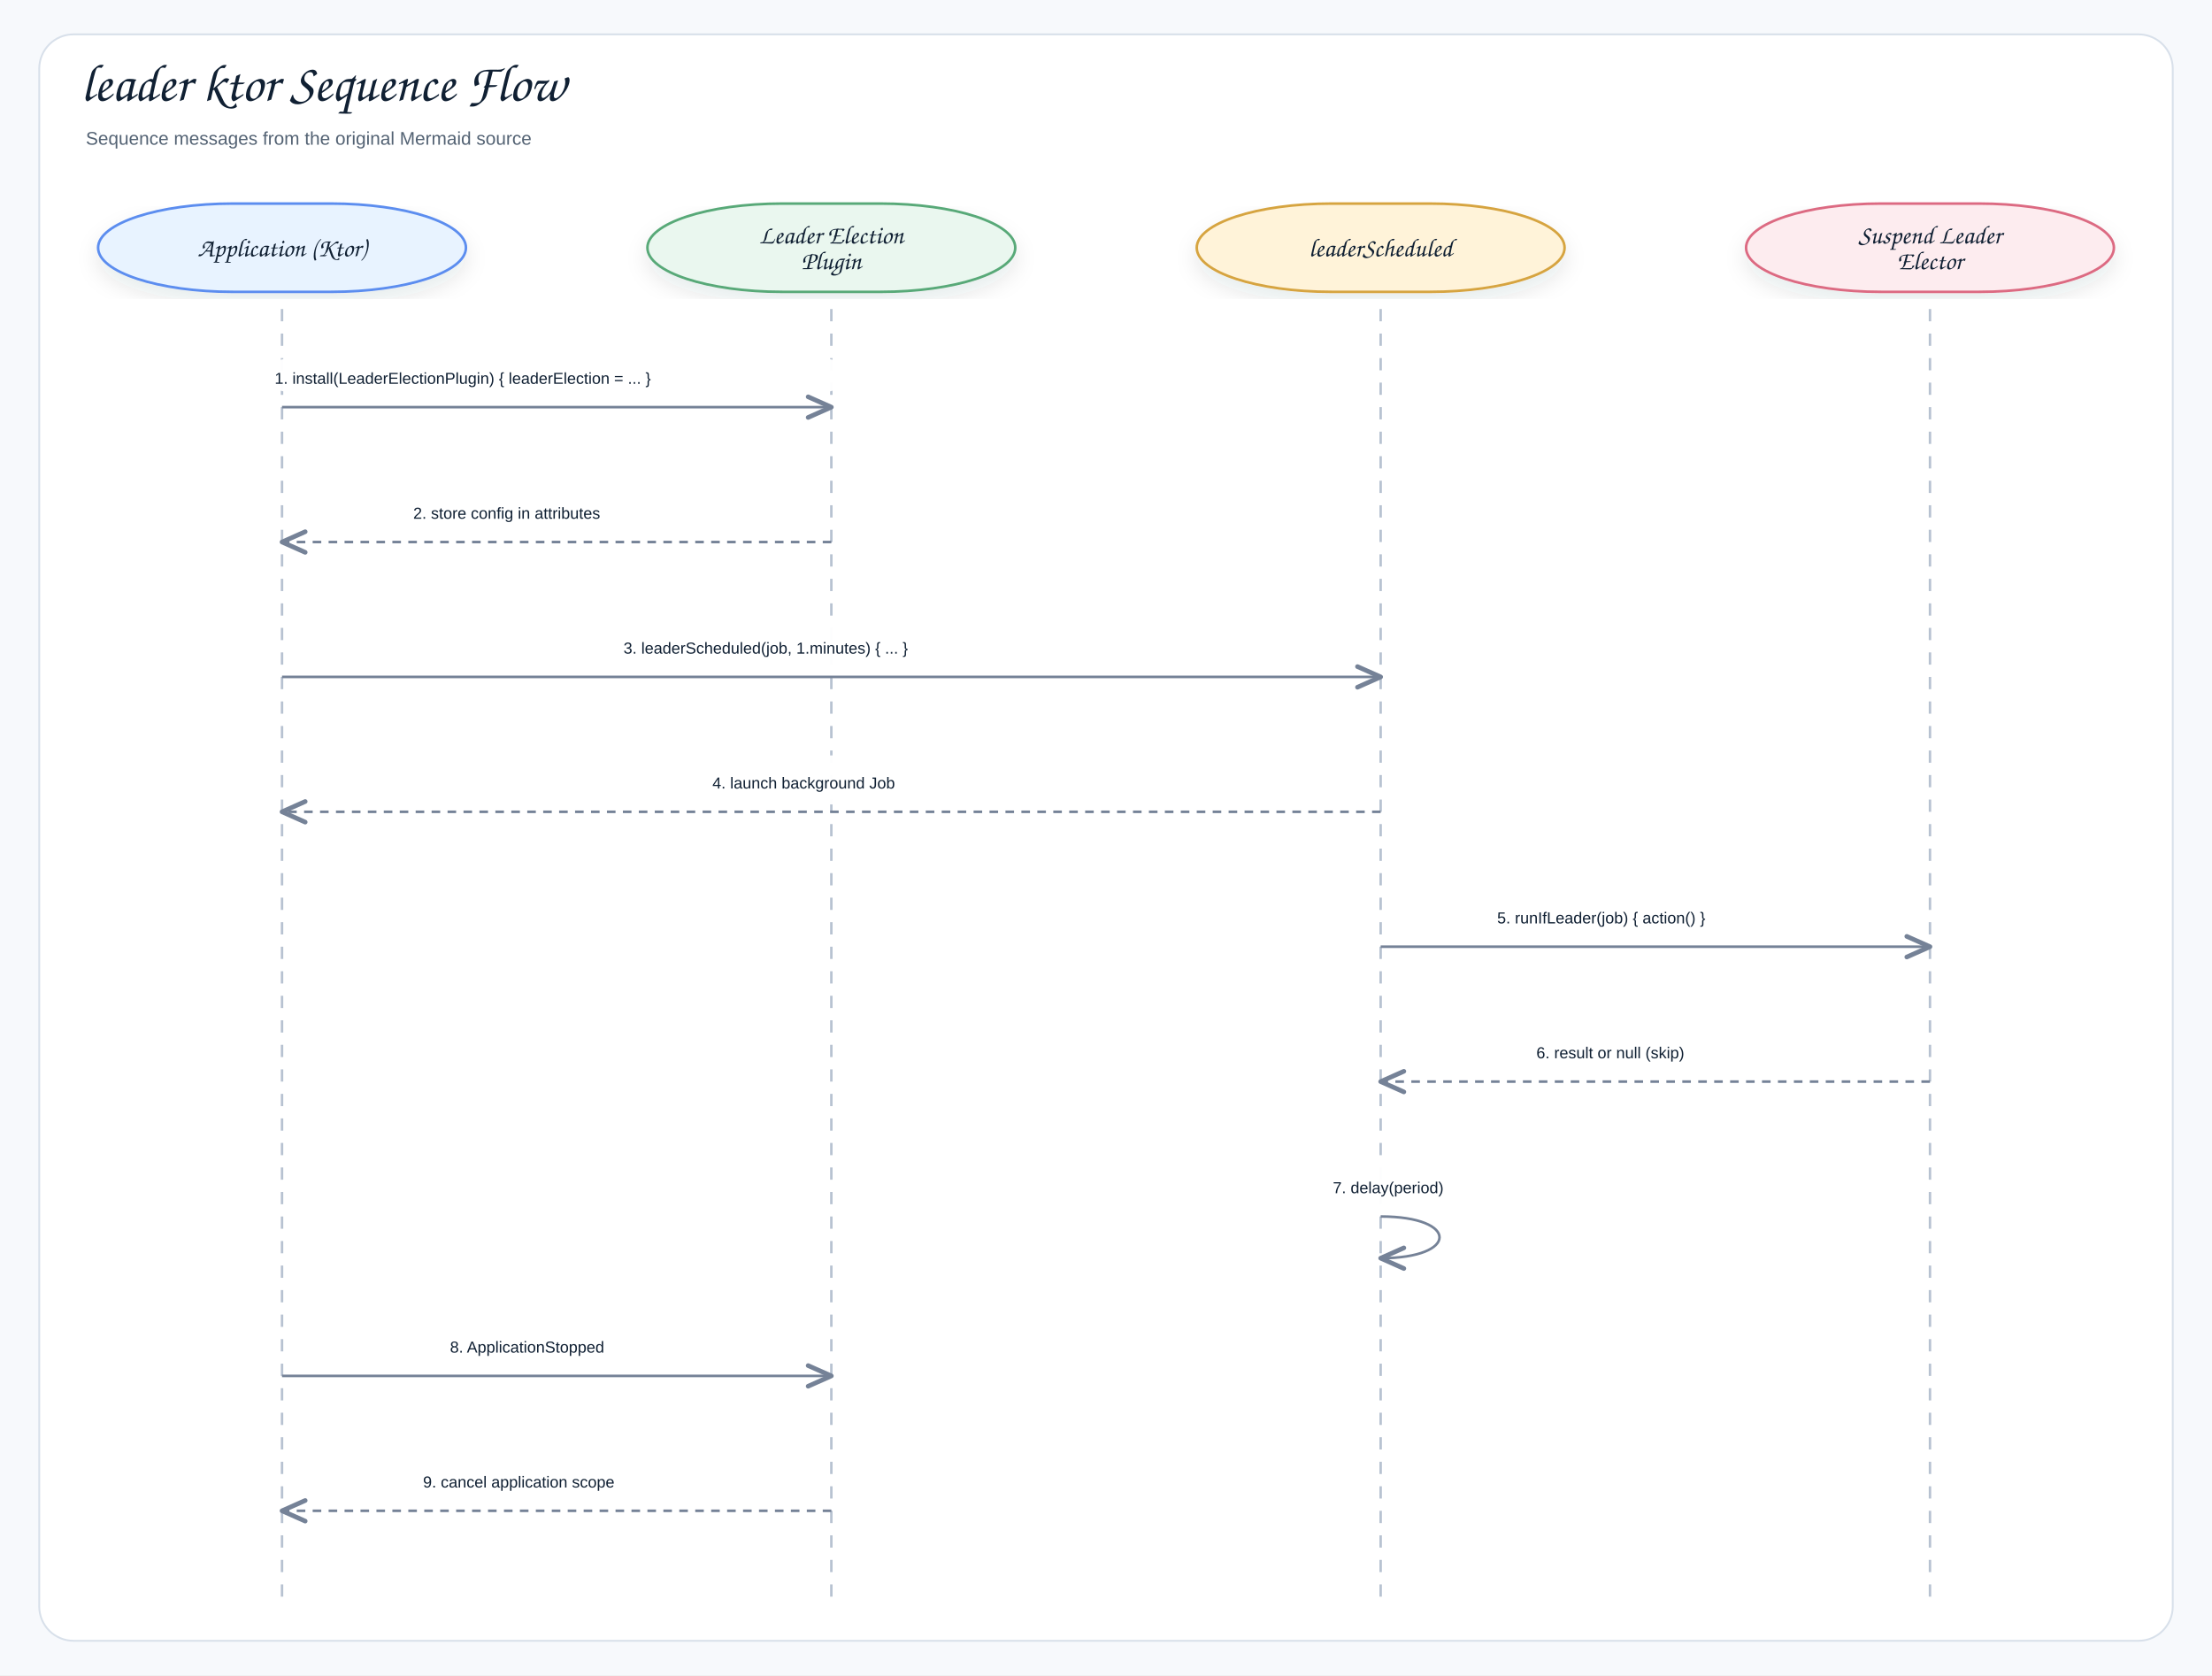
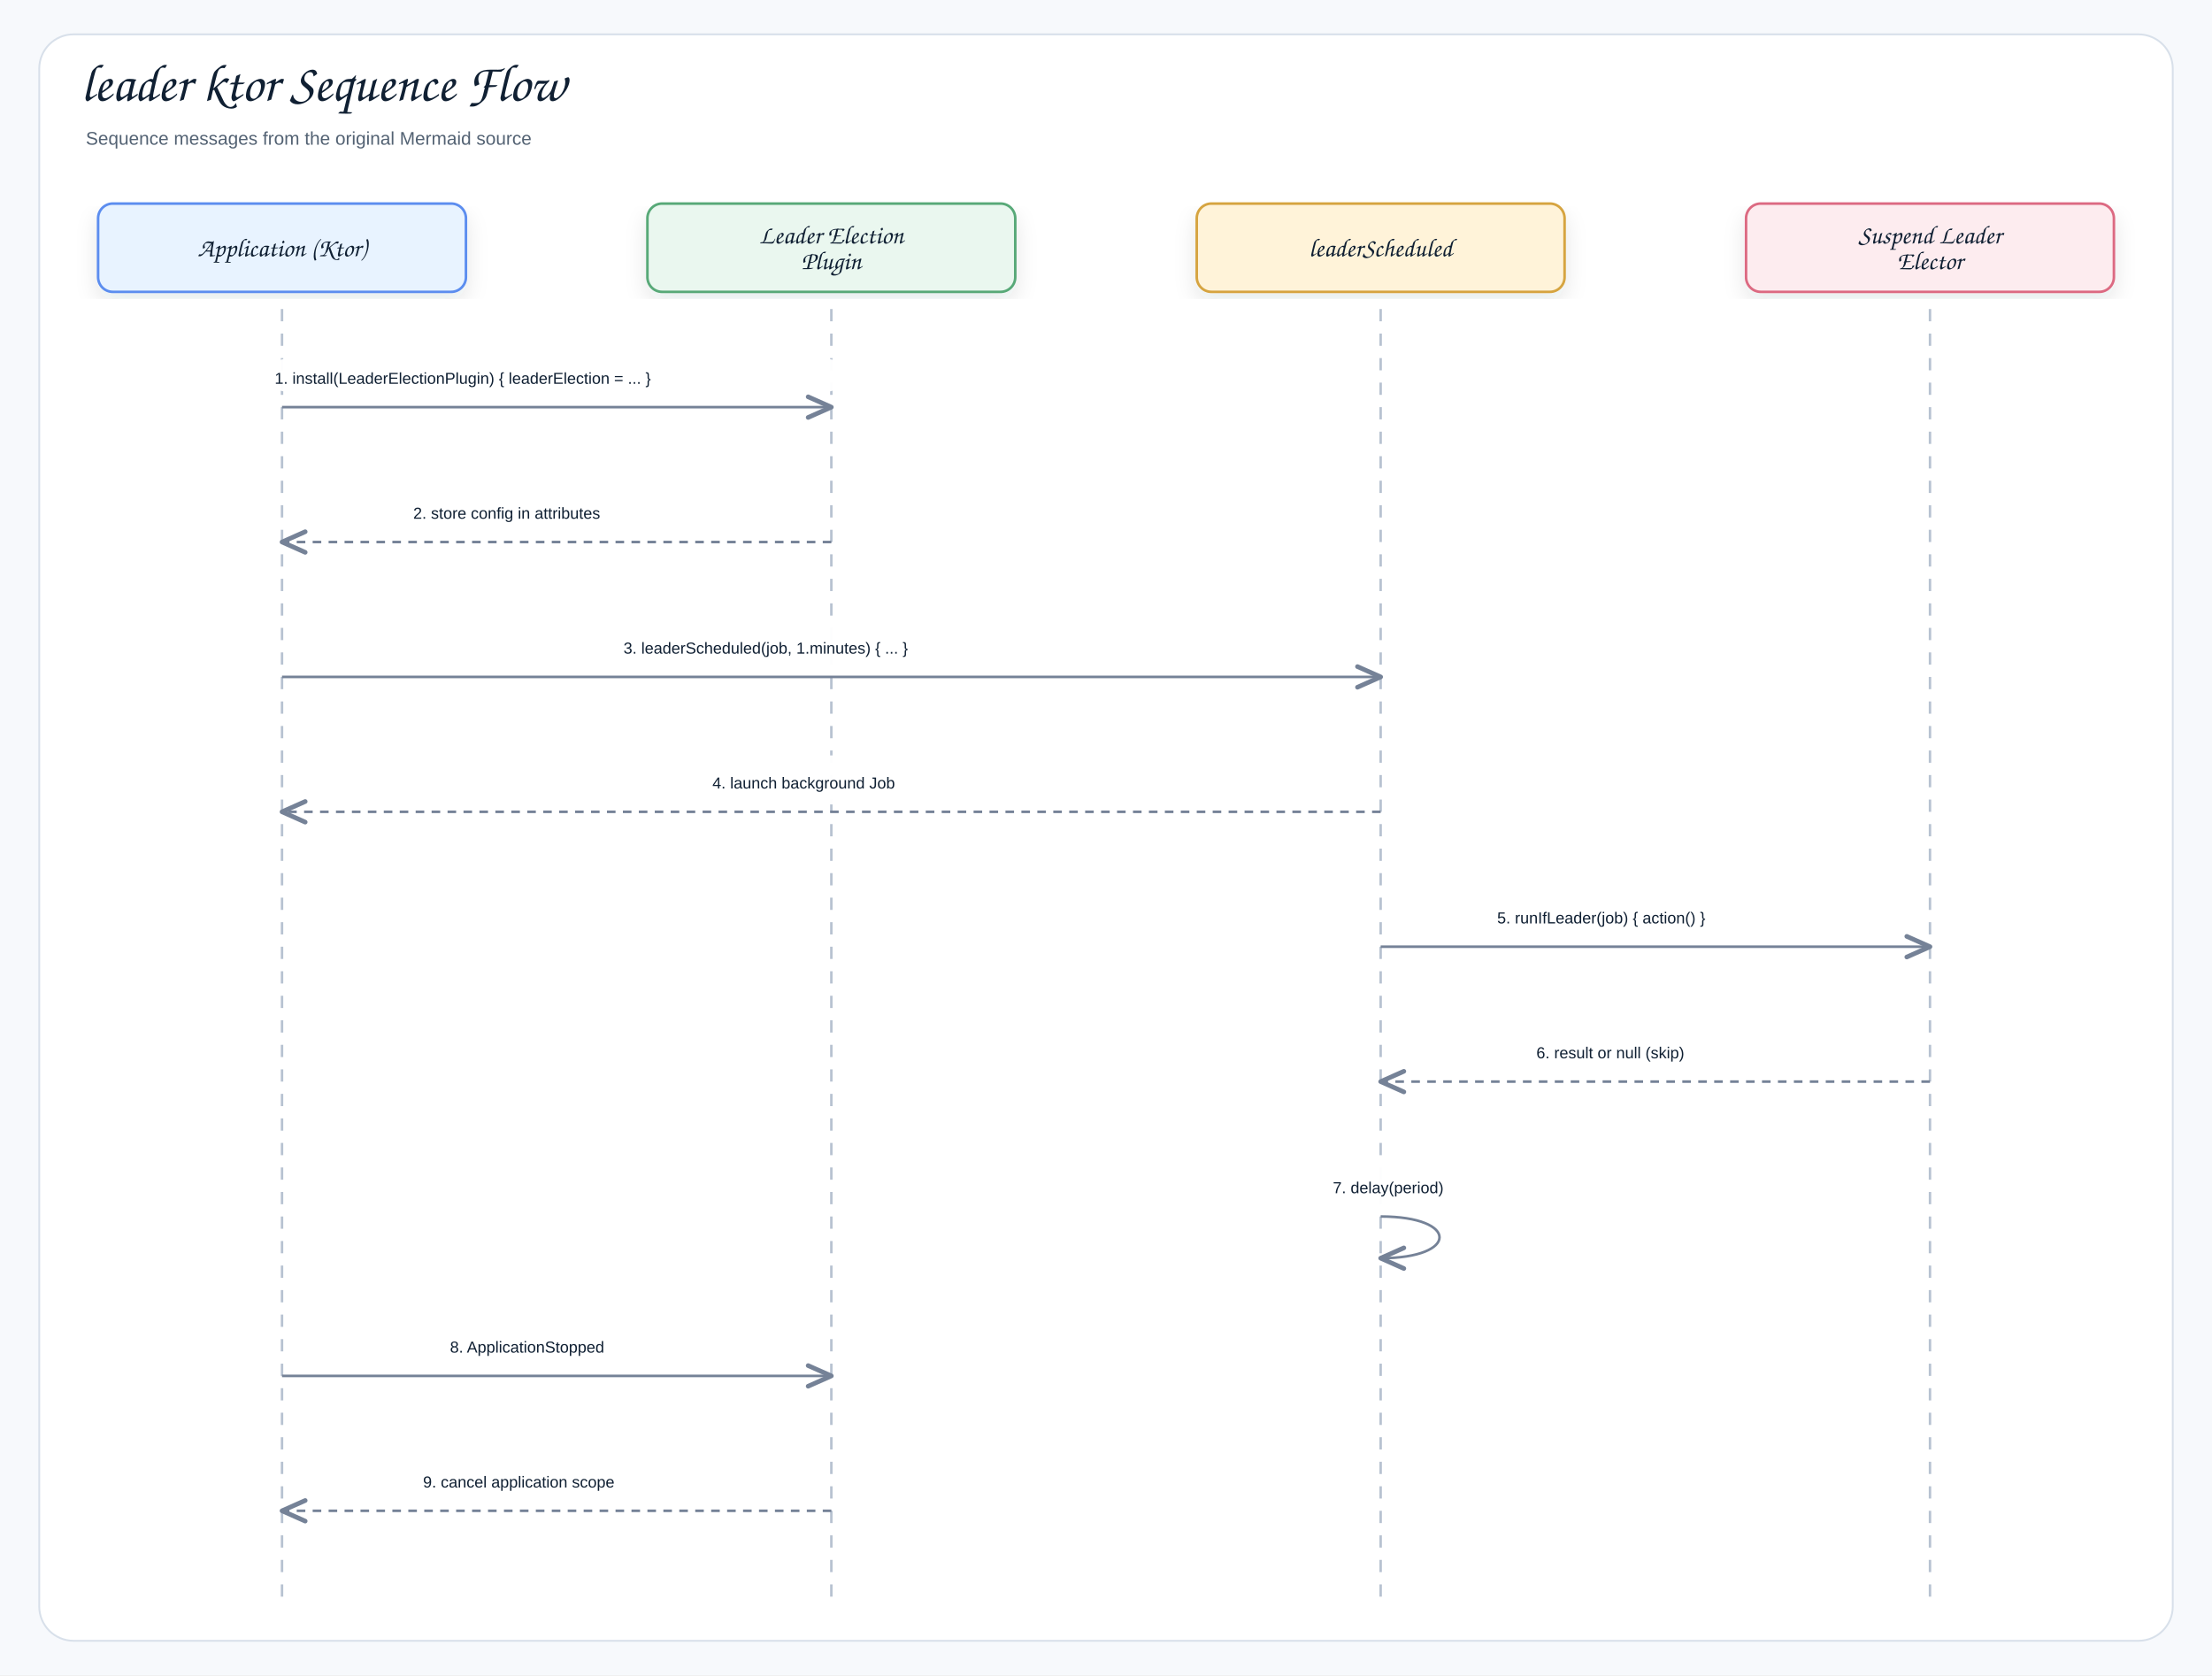
<svg xmlns="http://www.w3.org/2000/svg" width="1804" height="1366" viewBox="0 0 1804 1366" role="img" aria-label="leader ktor Sequence Flow">
  <defs>
    <filter id="shadow" x="-8%" y="-8%" width="116%" height="116%">
      <feDropShadow dx="0" dy="8" stdDeviation="9" flood-color="#1f2937" flood-opacity="0.10" />
    </filter>
    <marker id="openArrow" markerWidth="12" markerHeight="10" refX="10" refY="5" orient="auto" markerUnits="strokeWidth">
      <path d="M 1 1 L 10 5 L 1 9" fill="none" stroke="#758297" stroke-width="1.8" stroke-linecap="round" stroke-linejoin="round" />
    </marker>
    <marker id="inherit" markerWidth="14" markerHeight="12" refX="12" refY="6" orient="auto" markerUnits="strokeWidth">
      <path d="M 0 1 L 12 6 L 0 11 Z" fill="#ffffff" stroke="#758297" stroke-width="1.8" />
    </marker>
    <style>
    .canvas{fill:#f7f9fc}.frame{fill:#fff;stroke:#d8e0ea;stroke-width:1.5}
    .title{font-family:"Architects Daughter","Comic Mono","Comic Sans MS","Comic Sans",cursive;font-size:43px;font-weight:400;fill:#102033}
    .subtitle{font-family:"Comic Mono","Comic Sans MS","Comic Sans","Comic Neue",Arial,sans-serif;font-size:15px;font-weight:400;fill:#536273}
    .label{font-family:"Architects Daughter","Comic Mono","Comic Sans MS","Comic Sans",cursive;font-size:25px;font-weight:400;fill:#102033}
    .smallLabel{font-family:"Architects Daughter","Comic Mono","Comic Sans MS","Comic Sans",cursive;font-size:21px;font-weight:400;fill:#102033}
    .mono{font-family:"Comic Mono","Comic Sans MS","Comic Sans","Comic Neue",Arial,sans-serif;font-size:12px;font-weight:400;fill:#102033}
    .small{font-family:"Comic Mono","Comic Sans MS","Comic Sans","Comic Neue",Arial,sans-serif;font-size:12px;font-weight:400;fill:#536273}
    .strong{font-family:"Comic Mono","Comic Sans MS","Comic Sans","Comic Neue",Arial,sans-serif;font-size:13px;font-weight:400;fill:#102033}
    .card{stroke-width:2.1;filter:url(#shadow)}.compartment{stroke-width:1.5;fill:none}
    .line{stroke:#758297;stroke-width:2.1;fill:none;marker-end:url(#openArrow)}
    .plainLine{stroke:#758297;stroke-width:2.1;fill:none}
    .dashed{stroke:#758297;stroke-width:2.1;stroke-dasharray:7 6;fill:none;marker-end:url(#openArrow)}
    .inheritLine{stroke:#758297;stroke-width:2.2;fill:none;marker-end:url(#inherit)}
    .implLine{stroke:#758297;stroke-width:2.2;stroke-dasharray:8 7;fill:none;marker-end:url(#inherit)}
  </style>
  </defs>
  <rect class="canvas" width="1804" height="1366" />
  <rect class="frame" x="32" y="28" width="1740" height="1310" rx="28" />
  <text class="title" x="66" y="82">leader ktor Sequence Flow</text>
  <text class="subtitle" x="70" y="118">Sequence messages from the original Mermaid source</text>
-   <rect class="card" x="80" y="166" width="300" height="72" rx="110" fill="#E8F3FF" stroke="#5B8DEF" />
+   <rect class="card" x="80" y="166" width="300" height="72" rx="12" fill="#E8F3FF" stroke="#5B8DEF" />
  <text class="smallLabel" x="230" y="209" text-anchor="middle">Application (Ktor)</text>
  <line class="lifeline" x1="230" y1="252" x2="230" y2="1306" stroke="#b7c2d1" stroke-width="2" stroke-dasharray="10 10" />
-   <rect class="card" x="528" y="166" width="300" height="72" rx="110" fill="#EAF7EF" stroke="#58A978" />
+   <rect class="card" x="528" y="166" width="300" height="72" rx="12" fill="#EAF7EF" stroke="#58A978" />
  <text class="smallLabel" x="678" y="198.5" text-anchor="middle">Leader Election</text>
  <text class="smallLabel" x="678" y="219.5" text-anchor="middle">Plugin</text>
  <line class="lifeline" x1="678" y1="252" x2="678" y2="1306" stroke="#b7c2d1" stroke-width="2" stroke-dasharray="10 10" />
-   <rect class="card" x="976" y="166" width="300" height="72" rx="110" fill="#FFF3D9" stroke="#D6A441" />
+   <rect class="card" x="976" y="166" width="300" height="72" rx="12" fill="#FFF3D9" stroke="#D6A441" />
  <text class="smallLabel" x="1126" y="209" text-anchor="middle">leaderScheduled</text>
  <line class="lifeline" x1="1126" y1="252" x2="1126" y2="1306" stroke="#b7c2d1" stroke-width="2" stroke-dasharray="10 10" />
-   <rect class="card" x="1424" y="166" width="300" height="72" rx="110" fill="#FDECEF" stroke="#DC6B82" />
+   <rect class="card" x="1424" y="166" width="300" height="72" rx="12" fill="#FDECEF" stroke="#DC6B82" />
  <text class="smallLabel" x="1574" y="198.5" text-anchor="middle">Suspend Leader</text>
  <text class="smallLabel" x="1574" y="219.5" text-anchor="middle">Elector</text>
  <line class="lifeline" x1="1574" y1="252" x2="1574" y2="1306" stroke="#b7c2d1" stroke-width="2" stroke-dasharray="10 10" />
  <rect x="206" y="286" width="496" height="40" rx="102" fill="#ffffff" opacity="0.97" />
  <text class="strong" x="224" y="313" text-anchor="start">1. install(LeaderElectionPlugin) { leaderElection = ... }</text>
  <path class="line" d="M230 332 L678 332" />
  <rect x="319" y="396" width="270" height="40" rx="102" fill="#ffffff" opacity="0.97" />
  <text class="strong" x="337" y="423" text-anchor="start">2. store config in attributes</text>
  <path class="dashed" d="M678 442 L230 442" />
  <rect x="490.5" y="506" width="375" height="40" rx="102" fill="#ffffff" opacity="0.97" />
  <text class="strong" x="508.5" y="533" text-anchor="start">3. leaderScheduled(job, 1.minutes) { ... }</text>
  <path class="line" d="M230 552 L1126 552" />
  <rect x="563" y="616" width="230" height="40" rx="102" fill="#ffffff" opacity="0.97" />
  <text class="strong" x="581" y="643" text-anchor="start">4. launch background Job</text>
  <path class="dashed" d="M1126 662 L230 662" />
  <rect x="1203" y="726" width="294" height="40" rx="102" fill="#ffffff" opacity="0.97" />
  <text class="strong" x="1221" y="753" text-anchor="start">5. runIfLeader(job) { action() }</text>
  <path class="line" d="M1126 772 L1574 772" />
  <rect x="1235" y="836" width="230" height="40" rx="102" fill="#ffffff" opacity="0.97" />
  <text class="strong" x="1253" y="863" text-anchor="start">6. result or null (skip)</text>
  <path class="dashed" d="M1574 882 L1126 882" />
  <rect x="1069" y="946" width="210" height="40" rx="102" fill="#ffffff" opacity="0.97" />
  <text class="strong" x="1087" y="973" text-anchor="start">7. delay(period)</text>
  <path class="line" d="M1126 992 C1190 992 1190 1026 1126 1026" />
  <rect x="349" y="1076" width="210" height="40" rx="102" fill="#ffffff" opacity="0.97" />
  <text class="strong" x="367" y="1103" text-anchor="start">8. ApplicationStopped</text>
  <path class="line" d="M230 1122 L678 1122" />
  <rect x="327" y="1186" width="254" height="40" rx="102" fill="#ffffff" opacity="0.97" />
  <text class="strong" x="345" y="1213" text-anchor="start">9. cancel application scope</text>
  <path class="dashed" d="M678 1232 L230 1232" />
</svg>
